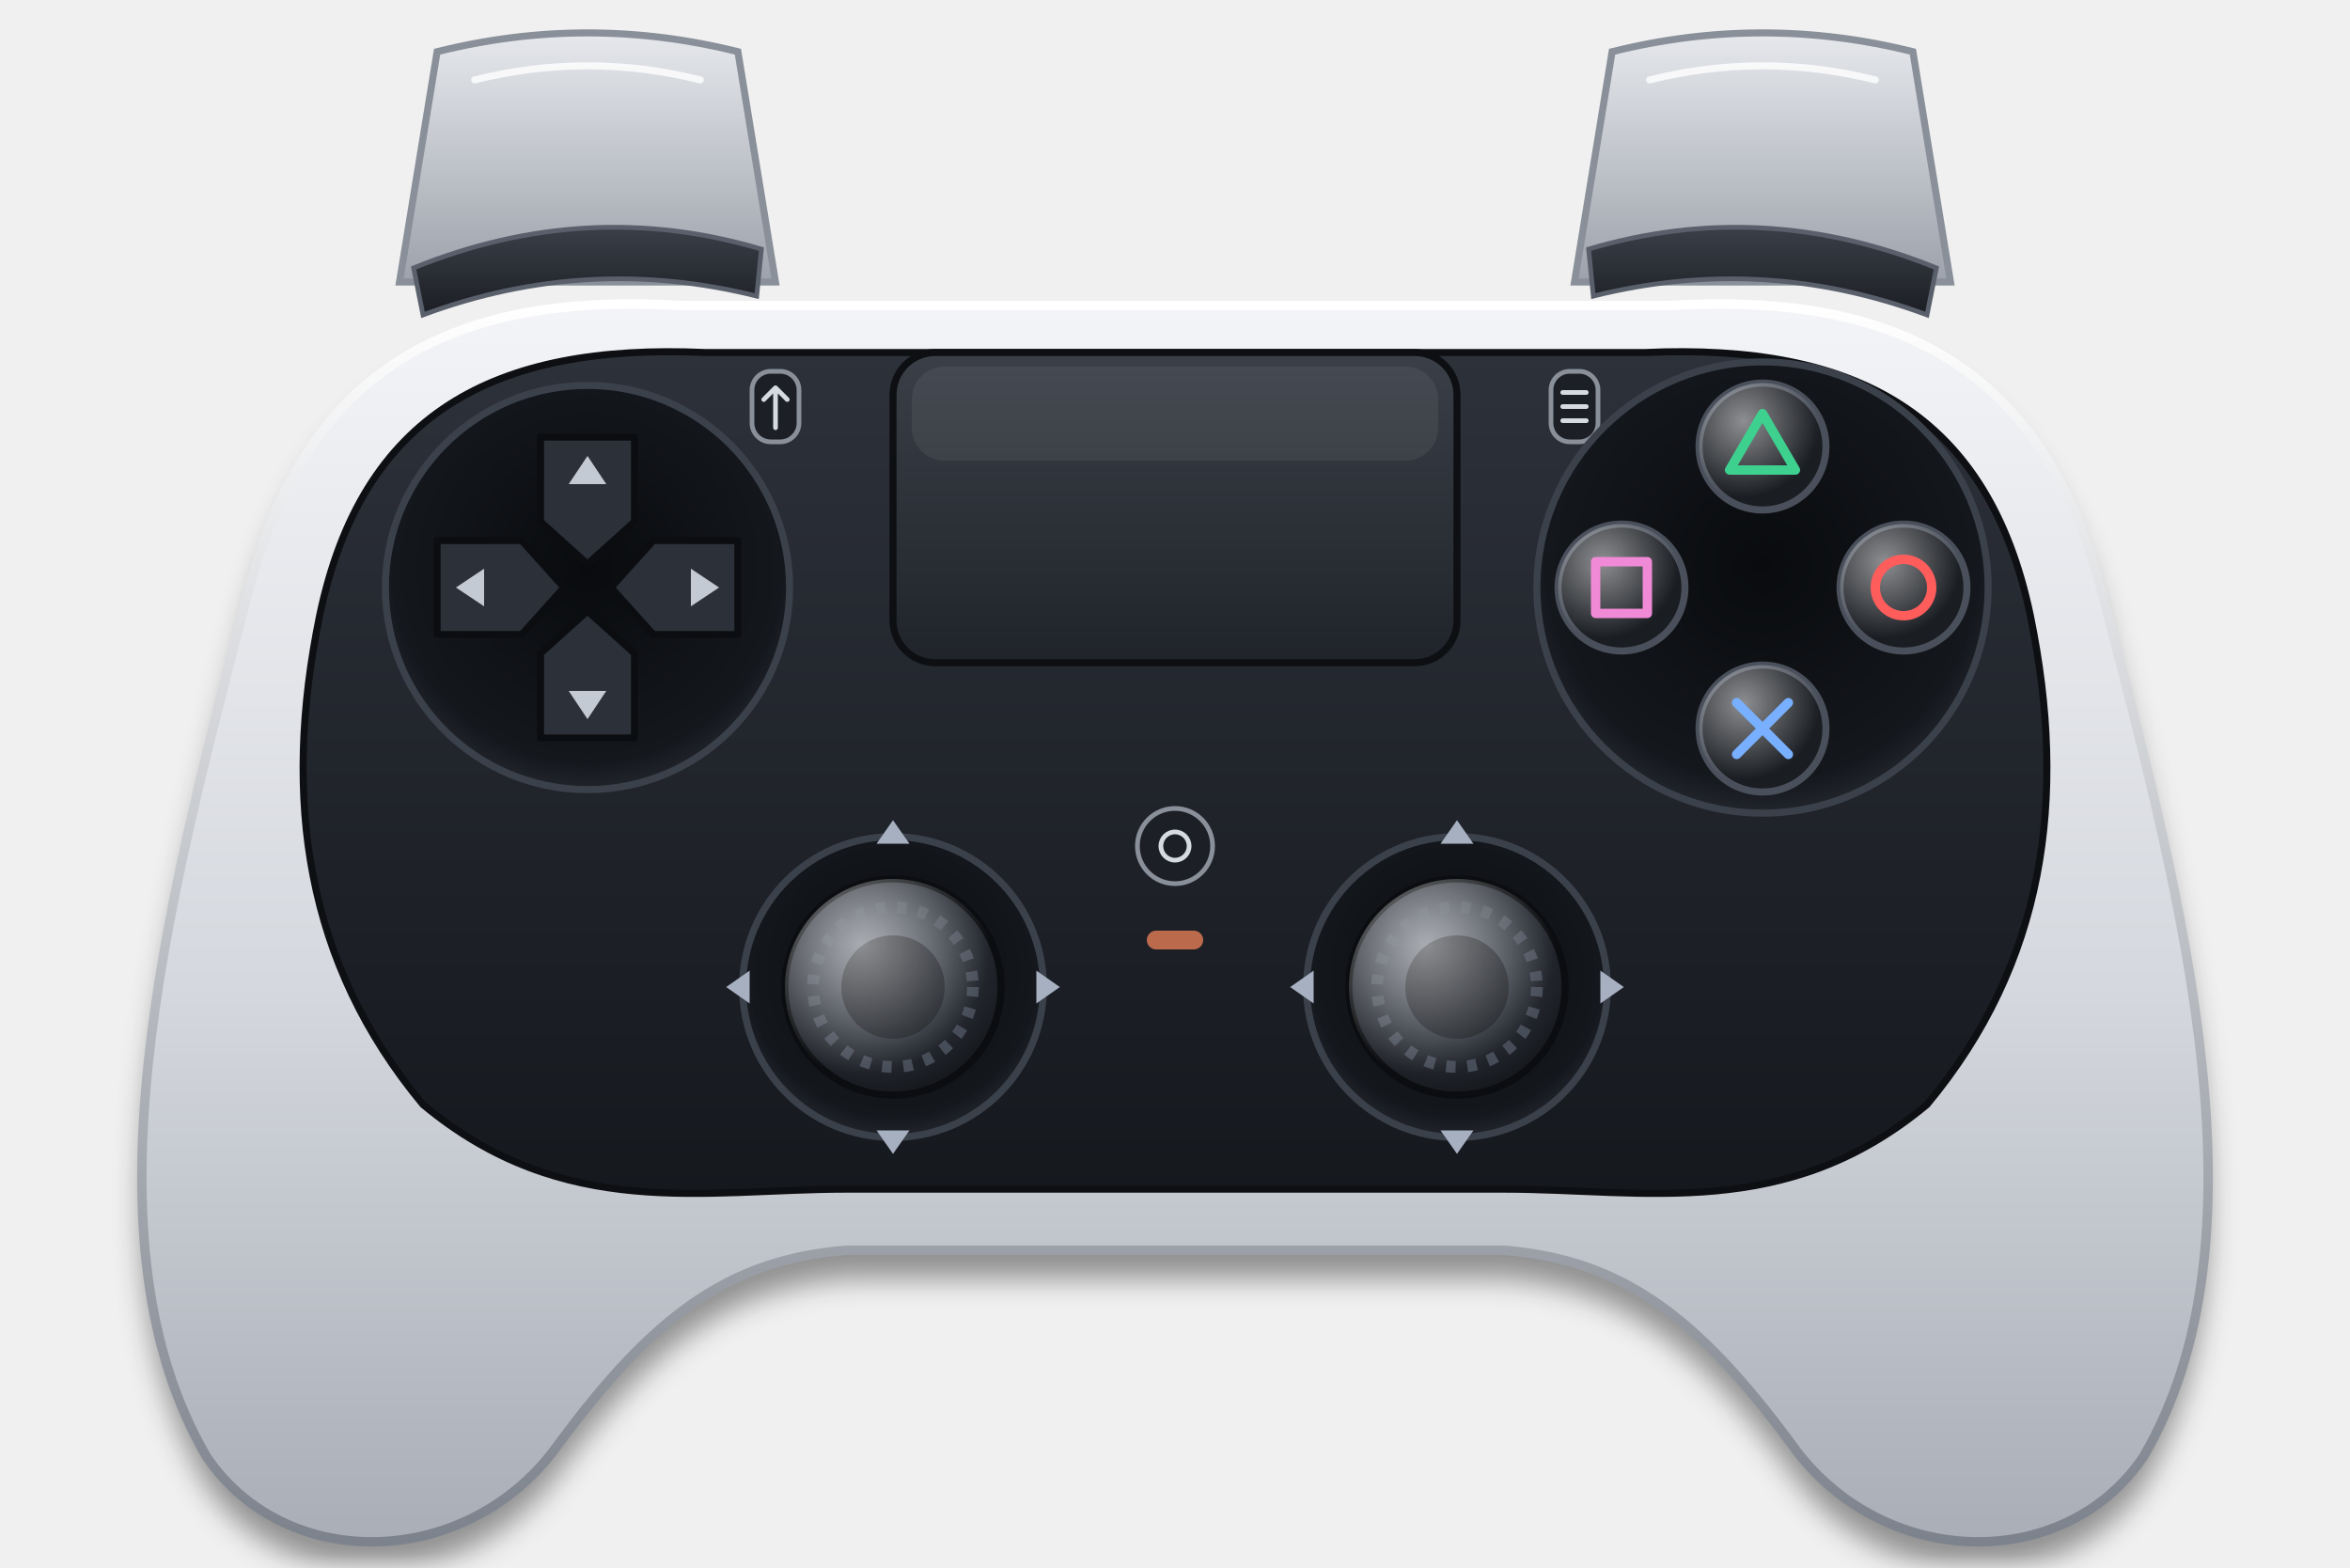
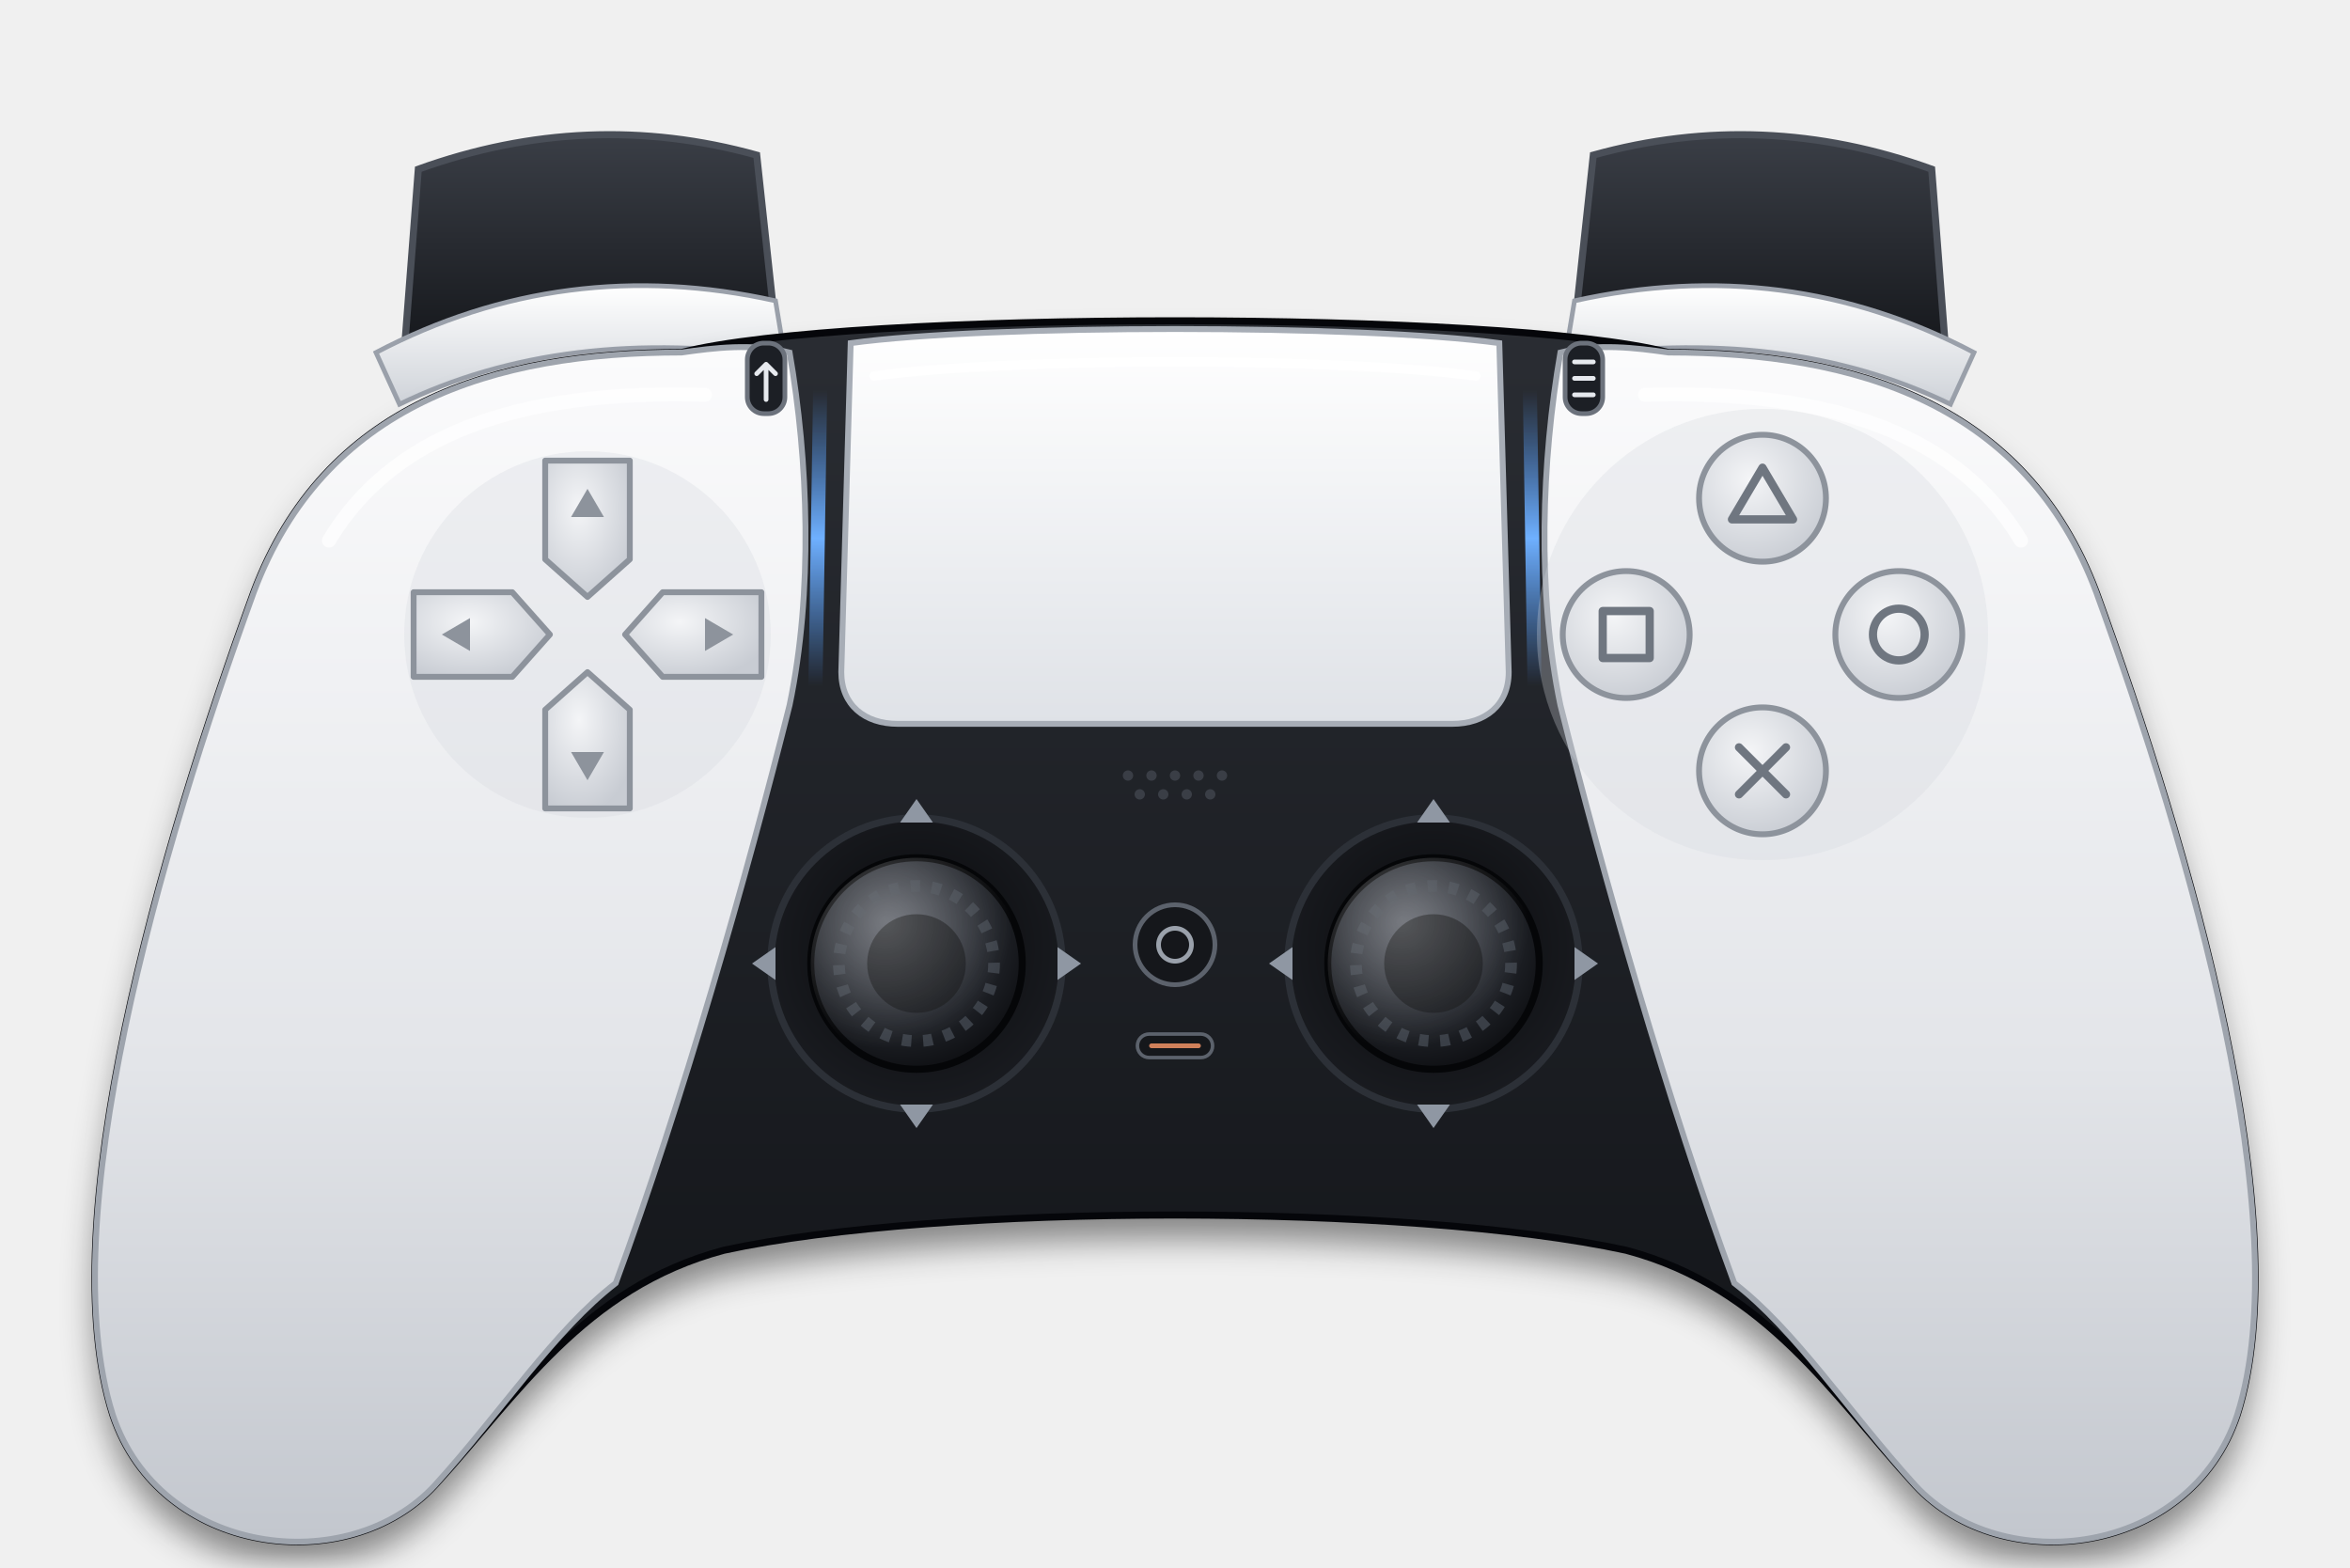
<svg xmlns="http://www.w3.org/2000/svg" viewBox="0 0 1000 667" width="1000" height="667">
  <defs>
-     <linearGradient id="shell" x1="0" y1="0" x2="0" y2="1">
-       <stop offset="0" stop-color="#f3f4f7" />
-       <stop offset="0.55" stop-color="#d5d8de" />
-       <stop offset="1" stop-color="#a9aeb7" />
+     <linearGradient id="wing" x1="0" y1="0" x2="0" y2="1">
+       <stop offset="0" stop-color="#fbfbfc" />
+       <stop offset="0.6" stop-color="#e3e5e9" />
+       <stop offset="1" stop-color="#c3c7ce" />
    </linearGradient>
-     <linearGradient id="face" x1="0" y1="0" x2="0" y2="1">
-       <stop offset="0" stop-color="#2d313a" />
-       <stop offset="1" stop-color="#15181d" />
+     <linearGradient id="core" x1="0" y1="0" x2="0" y2="1">
+       <stop offset="0" stop-color="#2a2d33" />
+       <stop offset="1" stop-color="#101216" />
    </linearGradient>
-     <linearGradient id="rim" x1="0" y1="0" x2="0" y2="1">
+     <linearGradient id="pad" x1="0" y1="0" x2="0" y2="1">
      <stop offset="0" stop-color="#ffffff" />
-       <stop offset="1" stop-color="#7d838d" />
+       <stop offset="1" stop-color="#dfe2e7" />
    </linearGradient>
    <linearGradient id="trigger" x1="0" y1="0" x2="0" y2="1">
-       <stop offset="0" stop-color="#e6e8ec" />
-       <stop offset="1" stop-color="#9ca2ab" />
+       <stop offset="0" stop-color="#3a3e46" />
+       <stop offset="1" stop-color="#15171b" />
    </linearGradient>
    <linearGradient id="bumper" x1="0" y1="0" x2="0" y2="1">
-       <stop offset="0" stop-color="#3a3f48" />
-       <stop offset="1" stop-color="#1b1e23" />
+       <stop offset="0" stop-color="#ffffff" />
+       <stop offset="1" stop-color="#cfd3d9" />
    </linearGradient>
-     <linearGradient id="pad" x1="0" y1="0" x2="0" y2="1">
-       <stop offset="0" stop-color="#3a3f48" />
-       <stop offset="1" stop-color="#20242a" />
+     <linearGradient id="bar" x1="0" y1="0" x2="0" y2="1">
+       <stop offset="0" stop-color="#4f9bff" stop-opacity="0" />
+       <stop offset="0.5" stop-color="#6fb0ff" />
+       <stop offset="1" stop-color="#4f9bff" stop-opacity="0" />
    </linearGradient>
+     <radialGradient id="cap" cx="0.42" cy="0.35" r="0.7">
+       <stop offset="0" stop-color="#4c5059" />
+       <stop offset="0.6" stop-color="#22252b" />
+       <stop offset="1" stop-color="#0c0d10" />
+     </radialGradient>
    <radialGradient id="well" cx="0.5" cy="0.45" r="0.6">
-       <stop offset="0" stop-color="#090b0e" />
-       <stop offset="0.8" stop-color="#14171c" />
-       <stop offset="1" stop-color="#2b3038" />
+       <stop offset="0" stop-color="#08090b" />
+       <stop offset="1" stop-color="#1b1d22" />
    </radialGradient>
-     <radialGradient id="cap" cx="0.42" cy="0.35" r="0.7">
-       <stop offset="0" stop-color="#5a606b" />
-       <stop offset="0.6" stop-color="#2a2e36" />
-       <stop offset="1" stop-color="#121418" />
+     <radialGradient id="face" cx="0.4" cy="0.35" r="0.7">
+       <stop offset="0" stop-color="#f4f5f7" />
+       <stop offset="1" stop-color="#c8ccd3" />
    </radialGradient>
    <radialGradient id="gloss" cx="0.35" cy="0.3" r="0.6">
-       <stop offset="0" stop-color="#ffffff" stop-opacity="0.5" />
+       <stop offset="0" stop-color="#ffffff" stop-opacity="0.45" />
      <stop offset="1" stop-color="#ffffff" stop-opacity="0" />
    </radialGradient>
-     <linearGradient id="bar" x1="0" y1="0" x2="1" y2="0">
-       <stop offset="0" stop-color="#3f8cff" stop-opacity="0" />
-       <stop offset="0.5" stop-color="#5fa8ff" />
-       <stop offset="1" stop-color="#3f8cff" stop-opacity="0" />
-     </linearGradient>
    <filter id="soft" x="-20%" y="-20%" width="140%" height="140%">
-       <feGaussianBlur stdDeviation="6" />
+       <feGaussianBlur stdDeviation="7" />
    </filter>
  </defs>
-   <path d="M 186 22 Q 250 6 314 22 L 330 120 L 170 120 Z" fill="url(#trigger)" stroke="#8a909a" stroke-width="3" />
-   <path d="M 686 22 Q 750 6 814 22 L 830 120 L 670 120 Z" fill="url(#trigger)" stroke="#8a909a" stroke-width="3" />
-   <path d="M 202 34 Q 250 22 298 34" fill="none" stroke="#ffffff" stroke-width="3" stroke-linecap="round" opacity="0.8" />
-   <path d="M 702 34 Q 750 22 798 34" fill="none" stroke="#ffffff" stroke-width="3" stroke-linecap="round" opacity="0.8" />
-   <path d="M 290 142 L 710 142 C 810 136 872 170 896 270 C 930 400 966 540 912 632 C 878 682 800 680 762 626 C 722 572 690 548 640 544 L 360 544 C 310 548 278 572 238 626 C 200 680 122 682 88 632 C 34 540 70 400 104 270 C 128 170 190 136 290 142 Z" fill="#000" opacity="0.4" filter="url(#soft)" />
-   <path d="M 290 130 L 710 130 C 810 124 872 158 896 258 C 930 388 966 528 912 620 C 878 670 800 668 762 614 C 722 560 690 536 640 532 L 360 532 C 310 536 278 560 238 614 C 200 668 122 670 88 620 C 34 528 70 388 104 258 C 128 158 190 124 290 130 Z" fill="url(#shell)" stroke="url(#rim)" stroke-width="4" />
-   <path d="M 300 150 L 700 150 C 790 146 846 176 864 262 C 880 340 870 410 820 470 C 760 520 700 506 640 506 L 360 506 C 300 506 240 520 180 470 C 130 410 120 340 136 262 C 154 176 210 146 300 150 Z" fill="url(#face)" stroke="#0d0f12" stroke-width="3" />
-   <path d="M 176 114 Q 250 84 324 106 L 322 126 Q 250 108 180 134 Z" fill="url(#bumper)" stroke="#5a606b" stroke-width="2" />
-   <path d="M 824 114 Q 750 84 676 106 L 678 126 Q 750 108 820 134 Z" fill="url(#bumper)" stroke="#5a606b" stroke-width="2" />
-   <rect x="380" y="150" width="240" height="132" rx="18" fill="url(#pad)" stroke="#0d0f12" stroke-width="3" />
-   <rect x="388" y="156" width="224" height="40" rx="14" fill="#ffffff" opacity="0.06" />
-   <path d="M 372 168 L 372 268" stroke="url(#bar)" stroke-width="5" stroke-linecap="round" />
-   <path d="M 628 168 L 628 268" stroke="url(#bar)" stroke-width="5" stroke-linecap="round" />
-   <rect x="320" y="158" width="20" height="30" rx="8" fill="#1c1f25" stroke="#8a909a" stroke-width="2" />
-   <path d="M 330 182 L 330 165 M 325 170 L 330 165 L 335 170" fill="none" stroke="#d6dbe3" stroke-width="2" stroke-linecap="round" stroke-linejoin="round" />
-   <rect x="660" y="158" width="20" height="30" rx="8" fill="#1c1f25" stroke="#8a909a" stroke-width="2" />
-   <g stroke="#d6dbe3" stroke-width="2" stroke-linecap="round">
-     <path d="M 665 167 L 675 167" />
-     <path d="M 665 173 L 675 173" />
-     <path d="M 665 179 L 675 179" />
+   <path d="M 178 72 Q 250 46 322 66 L 330 140 L 172 150 Z" fill="url(#trigger)" stroke="#4a4f58" stroke-width="3" />
+   <path d="M 822 72 Q 750 46 678 66 L 670 140 L 828 150 Z" fill="url(#trigger)" stroke="#4a4f58" stroke-width="3" />
+   <path d="M 160 150 Q 240 108 330 128 L 334 152 Q 240 138 170 172 Z" fill="url(#bumper)" stroke="#9aa0aa" stroke-width="2" />
+   <path d="M 840 150 Q 760 108 670 128 L 666 152 Q 760 138 830 172 Z" fill="url(#bumper)" stroke="#9aa0aa" stroke-width="2" />
+   <path id="body" d="M 290 150 C 360 132 640 132 710 150 C 790 150 862 172 892 252 C 932 362 978 520 952 602 C 932 662 852 672 815 632 C 780 594 752 548 692 532 C 600 512 400 512 308 532 C 248 548 220 594 185 632 C 148 672 68 662 48 602 C 22 520 68 362 108 252 C 138 172 210 150 290 150 Z" fill="#000" opacity="0.45" filter="url(#soft)" transform="translate(0 10)" />
+   <path d="M 290 150 C 360 132 640 132 710 150 C 790 150 862 172 892 252 C 932 362 978 520 952 602 C 932 662 852 672 815 632 C 780 594 752 548 692 532 C 600 512 400 512 308 532 C 248 548 220 594 185 632 C 148 672 68 662 48 602 C 22 520 68 362 108 252 C 138 172 210 150 290 150 Z" fill="url(#core)" stroke="#05060a" stroke-width="3" />
+   <path d="M 290 150 C 210 150 138 172 108 252 C 68 362 22 520 48 602 C 68 662 148 672 185 632 C 214 600 236 566 262 546 C 290 470 318 372 336 300 C 346 252 344 196 336 150 C 320 146 304 148 290 150 Z" fill="url(#wing)" stroke="#9ea4ad" stroke-width="2.5" />
+   <path d="M 710 150 C 790 150 862 172 892 252 C 932 362 978 520 952 602 C 932 662 852 672 815 632 C 786 600 764 566 738 546 C 710 470 682 372 664 300 C 654 252 656 196 664 150 C 680 146 696 148 710 150 Z" fill="url(#wing)" stroke="#9ea4ad" stroke-width="2.5" />
+   <path d="M 140 230 C 170 180 230 166 300 168" fill="none" stroke="#ffffff" stroke-width="6" stroke-linecap="round" opacity="0.7" />
+   <path d="M 860 230 C 830 180 770 166 700 168" fill="none" stroke="#ffffff" stroke-width="6" stroke-linecap="round" opacity="0.7" />
+   <path d="M 362 146 C 420 138 580 138 638 146 L 642 286 C 642 300 632 308 618 308 L 382 308 C 368 308 358 300 358 286 Z" fill="url(#pad)" stroke="#a7adb6" stroke-width="2.5" />
+   <path d="M 372 160 C 430 152 570 152 628 160" fill="none" stroke="#ffffff" stroke-width="4" stroke-linecap="round" />
+   <path d="M 349 166 L 347 292" stroke="url(#bar)" stroke-width="6" stroke-linecap="round" />
+   <path d="M 651 166 L 653 292" stroke="url(#bar)" stroke-width="6" stroke-linecap="round" />
+   <rect x="318" y="146" width="16" height="30" rx="7" fill="#1c1f25" stroke="#6c727c" stroke-width="2" />
+   <path d="M 326 170 L 326 155 M 322 159 L 326 155 L 330 159" fill="none" stroke="#e6e9ee" stroke-width="2" stroke-linecap="round" stroke-linejoin="round" />
+   <rect x="666" y="146" width="16" height="30" rx="7" fill="#1c1f25" stroke="#6c727c" stroke-width="2" />
+   <g stroke="#e6e9ee" stroke-width="2" stroke-linecap="round">
+     <path d="M 670 154 L 678 154" />
+     <path d="M 670 161 L 678 161" />
+     <path d="M 670 168 L 678 168" />
  </g>
-   <circle cx="250" cy="250" r="86" fill="url(#well)" stroke="#3b414b" stroke-width="3" />
-   <g fill="#2c3139" stroke="#0b0d10" stroke-width="3" stroke-linejoin="round">
-     <path d="M 230 186 L 270 186 L 270 222 L 250 240 L 230 222 Z" />
-     <path d="M 230 314 L 270 314 L 270 278 L 250 260 L 230 278 Z" />
-     <path d="M 186 230 L 186 270 L 222 270 L 240 250 L 222 230 Z" />
-     <path d="M 314 230 L 314 270 L 278 270 L 260 250 L 278 230 Z" />
+   <circle cx="250" cy="270" r="78" fill="#d3d7dd" opacity="0.3" />
+   <g fill="url(#face)" stroke="#8d939c" stroke-width="2.5" stroke-linejoin="round">
+     <path d="M 232 196 L 268 196 L 268 238 L 250 254 L 232 238 Z" />
+     <path d="M 232 344 L 268 344 L 268 302 L 250 286 L 232 302 Z" />
+     <path d="M 176 252 L 176 288 L 218 288 L 234 270 L 218 252 Z" />
+     <path d="M 324 252 L 324 288 L 282 288 L 266 270 L 282 252 Z" />
  </g>
-   <g fill="#c4cad4">
-     <path d="M 250 194 L 242 206 L 258 206 Z" />
-     <path d="M 250 306 L 242 294 L 258 294 Z" />
-     <path d="M 194 250 L 206 242 L 206 258 Z" />
-     <path d="M 306 250 L 294 242 L 294 258 Z" />
+   <g fill="#8d939c">
+     <path d="M 250 208 L 243 220 L 257 220 Z" />
+     <path d="M 250 332 L 243 320 L 257 320 Z" />
+     <path d="M 188 270 L 200 263 L 200 277 Z" />
+     <path d="M 312 270 L 300 263 L 300 277 Z" />
  </g>
-   <circle cx="750" cy="250" r="96" fill="url(#well)" stroke="#3b414b" stroke-width="3" />
-   <circle cx="750" cy="190" r="27" fill="#1a1d22" stroke="#4a505b" stroke-width="3" />
-   <circle cx="750" cy="190" r="27" fill="url(#gloss)" />
-   <path d="M 750 176 L 764 200 L 736 200 Z" fill="none" stroke="#3ed08f" stroke-width="4" stroke-linejoin="round" />
-   <circle cx="810" cy="250" r="27" fill="#1a1d22" stroke="#4a505b" stroke-width="3" />
-   <circle cx="810" cy="250" r="27" fill="url(#gloss)" />
-   <circle cx="810" cy="250" r="12" fill="none" stroke="#ff5c5c" stroke-width="4" />
-   <circle cx="750" cy="310" r="27" fill="#1a1d22" stroke="#4a505b" stroke-width="3" />
-   <circle cx="750" cy="310" r="27" fill="url(#gloss)" />
-   <path d="M 739 299 L 761 321 M 761 299 L 739 321" stroke="#78b0ff" stroke-width="4" stroke-linecap="round" />
-   <circle cx="690" cy="250" r="27" fill="#1a1d22" stroke="#4a505b" stroke-width="3" />
-   <circle cx="690" cy="250" r="27" fill="url(#gloss)" />
-   <rect x="679" y="239" width="22" height="22" fill="none" stroke="#f08ad6" stroke-width="4" stroke-linejoin="round" />
-   <circle cx="380" cy="420" r="64" fill="url(#well)" stroke="#3b414b" stroke-width="3" />
-   <circle cx="380" cy="420" r="46" fill="url(#cap)" stroke="#0b0d10" stroke-width="3" />
-   <circle cx="380" cy="420" r="34" fill="none" stroke="#474d58" stroke-width="5" stroke-dasharray="4 5" />
-   <circle cx="380" cy="420" r="22" fill="#1b1e24" />
-   <circle cx="380" cy="420" r="46" fill="url(#gloss)" />
-   <g fill="#a6b0c0">
-     <path d="M 380 349 L 373 359 L 387 359 Z" />
-     <path d="M 380 491 L 373 481 L 387 481 Z" />
-     <path d="M 309 420 L 319 413 L 319 427 Z" />
-     <path d="M 451 420 L 441 413 L 441 427 Z" />
+   <circle cx="750" cy="270" r="96" fill="#d3d7dd" opacity="0.3" />
+   <g stroke="#8d939c" stroke-width="2.5">
+     <circle cx="750" cy="212" r="27" fill="url(#face)" />
+     <circle cx="692" cy="270" r="27" fill="url(#face)" />
+     <circle cx="808" cy="270" r="27" fill="url(#face)" />
+     <circle cx="750" cy="328" r="27" fill="url(#face)" />
  </g>
-   <circle cx="620" cy="420" r="64" fill="url(#well)" stroke="#3b414b" stroke-width="3" />
-   <circle cx="620" cy="420" r="46" fill="url(#cap)" stroke="#0b0d10" stroke-width="3" />
-   <circle cx="620" cy="420" r="34" fill="none" stroke="#474d58" stroke-width="5" stroke-dasharray="4 5" />
-   <circle cx="620" cy="420" r="22" fill="#1b1e24" />
-   <circle cx="620" cy="420" r="46" fill="url(#gloss)" />
-   <g fill="#a6b0c0">
-     <path d="M 620 349 L 613 359 L 627 359 Z" />
-     <path d="M 620 491 L 613 481 L 627 481 Z" />
-     <path d="M 549 420 L 559 413 L 559 427 Z" />
-     <path d="M 691 420 L 681 413 L 681 427 Z" />
+   <g fill="none" stroke="#6f7680" stroke-width="3.5" stroke-linejoin="round" stroke-linecap="round">
+     <path d="M 750 199 L 763 221 L 737 221 Z" />
+     <rect x="682" y="260" width="20" height="20" />
+     <circle cx="808" cy="270" r="11" />
+     <path d="M 740 318 L 760 338 M 760 318 L 740 338" />
  </g>
-   <circle cx="500" cy="360" r="16" fill="#1c1f25" stroke="#8a909a" stroke-width="2" />
-   <circle cx="500" cy="360" r="6" fill="none" stroke="#d6dbe3" stroke-width="2" />
-   <rect x="488" y="396" width="24" height="8" rx="4" fill="#ff8a5c" opacity="0.7" />
+   <circle cx="390" cy="410" r="62" fill="url(#well)" stroke="#2c3037" stroke-width="3" />
+   <circle cx="390" cy="410" r="45" fill="url(#cap)" stroke="#050608" stroke-width="3" />
+   <circle cx="390" cy="410" r="33" fill="none" stroke="#3a3f47" stroke-width="5" stroke-dasharray="4 5" />
+   <circle cx="390" cy="410" r="21" fill="#17191d" />
+   <circle cx="390" cy="410" r="45" fill="url(#gloss)" opacity="0.6" />
+   <g fill="#8f97a3">
+     <path d="M 390 340 L 383 350 L 397 350 Z" />
+     <path d="M 390 480 L 383 470 L 397 470 Z" />
+     <path d="M 320 410 L 330 403 L 330 417 Z" />
+     <path d="M 460 410 L 450 403 L 450 417 Z" />
+   </g>
+   <circle cx="610" cy="410" r="62" fill="url(#well)" stroke="#2c3037" stroke-width="3" />
+   <circle cx="610" cy="410" r="45" fill="url(#cap)" stroke="#050608" stroke-width="3" />
+   <circle cx="610" cy="410" r="33" fill="none" stroke="#3a3f47" stroke-width="5" stroke-dasharray="4 5" />
+   <circle cx="610" cy="410" r="21" fill="#17191d" />
+   <circle cx="610" cy="410" r="45" fill="url(#gloss)" opacity="0.6" />
+   <g fill="#8f97a3">
+     <path d="M 610 340 L 603 350 L 617 350 Z" />
+     <path d="M 610 480 L 603 470 L 617 470 Z" />
+     <path d="M 540 410 L 550 403 L 550 417 Z" />
+     <path d="M 680 410 L 670 403 L 670 417 Z" />
+   </g>
+   <circle cx="500" cy="402" r="17" fill="#15171b" stroke="#5c626c" stroke-width="2" />
+   <circle cx="500" cy="402" r="7" fill="none" stroke="#9aa1ab" stroke-width="2" />
+   <rect x="484" y="440" width="32" height="10" rx="5" fill="#15171b" stroke="#5c626c" stroke-width="1.5" />
+   <path d="M 490 445 L 510 445" stroke="#ff9a6a" stroke-width="2" stroke-linecap="round" opacity="0.8" />
+   <g fill="#3a3e46">
+     <circle cx="480" cy="330" r="2.2" />
+     <circle cx="490" cy="330" r="2.2" />
+     <circle cx="500" cy="330" r="2.2" />
+     <circle cx="510" cy="330" r="2.2" />
+     <circle cx="520" cy="330" r="2.2" />
+     <circle cx="485" cy="338" r="2.2" />
+     <circle cx="495" cy="338" r="2.2" />
+     <circle cx="505" cy="338" r="2.2" />
+     <circle cx="515" cy="338" r="2.2" />
+   </g>
  <g id="spots" fill="none">
-     <circle data-code="axis:4:1" cx="250" cy="55" r="0" />
-     <circle data-code="button:9" cx="250" cy="104" r="0" />
-     <circle data-code="button:11" cx="250" cy="204" r="0" />
-     <circle data-code="button:13" cx="204" cy="250" r="0" />
-     <circle data-code="button:14" cx="296" cy="250" r="0" />
-     <circle data-code="button:12" cx="250" cy="296" r="0" />
-     <circle data-code="button:4" cx="330" cy="173" r="0" />
-     <circle data-code="axis:1:-1" cx="380" cy="354" r="0" />
-     <circle data-code="axis:0:-1" cx="314" cy="420" r="0" />
-     <circle data-code="button:7" cx="380" cy="420" r="0" />
-     <circle data-code="axis:0:1" cx="446" cy="420" r="0" />
-     <circle data-code="axis:1:1" cx="380" cy="486" r="0" />
-     <circle data-code="button:6" cx="670" cy="173" r="0" />
-     <circle data-code="axis:5:1" cx="750" cy="55" r="0" />
-     <circle data-code="button:10" cx="750" cy="104" r="0" />
-     <circle data-code="button:3" cx="750" cy="190" r="0" />
-     <circle data-code="button:2" cx="690" cy="250" r="0" />
-     <circle data-code="button:1" cx="810" cy="250" r="0" />
-     <circle data-code="button:0" cx="750" cy="310" r="0" />
-     <circle data-code="axis:3:-1" cx="620" cy="354" r="0" />
-     <circle data-code="axis:2:-1" cx="554" cy="420" r="0" />
-     <circle data-code="button:8" cx="620" cy="420" r="0" />
-     <circle data-code="axis:2:1" cx="686" cy="420" r="0" />
-     <circle data-code="axis:3:1" cx="620" cy="486" r="0" />
+     <circle data-code="axis:4:1" cx="250" cy="90" r="0" />
+     <circle data-code="button:9" cx="250" cy="136" r="0" />
+     <circle data-code="button:11" cx="250" cy="220" r="0" />
+     <circle data-code="button:13" cx="200" cy="270" r="0" />
+     <circle data-code="button:14" cx="300" cy="270" r="0" />
+     <circle data-code="button:12" cx="250" cy="320" r="0" />
+     <circle data-code="button:4" cx="326" cy="161" r="0" />
+     <circle data-code="axis:1:-1" cx="390" cy="345" r="0" />
+     <circle data-code="axis:0:-1" cx="325" cy="410" r="0" />
+     <circle data-code="button:7" cx="390" cy="410" r="0" />
+     <circle data-code="axis:0:1" cx="455" cy="410" r="0" />
+     <circle data-code="axis:1:1" cx="390" cy="475" r="0" />
+     <circle data-code="button:6" cx="674" cy="161" r="0" />
+     <circle data-code="axis:5:1" cx="750" cy="90" r="0" />
+     <circle data-code="button:10" cx="750" cy="136" r="0" />
+     <circle data-code="button:3" cx="750" cy="212" r="0" />
+     <circle data-code="button:2" cx="692" cy="270" r="0" />
+     <circle data-code="button:1" cx="808" cy="270" r="0" />
+     <circle data-code="button:0" cx="750" cy="328" r="0" />
+     <circle data-code="axis:3:-1" cx="610" cy="345" r="0" />
+     <circle data-code="axis:2:-1" cx="545" cy="410" r="0" />
+     <circle data-code="button:8" cx="610" cy="410" r="0" />
+     <circle data-code="axis:2:1" cx="675" cy="410" r="0" />
+     <circle data-code="axis:3:1" cx="610" cy="475" r="0" />
  </g>
</svg>
